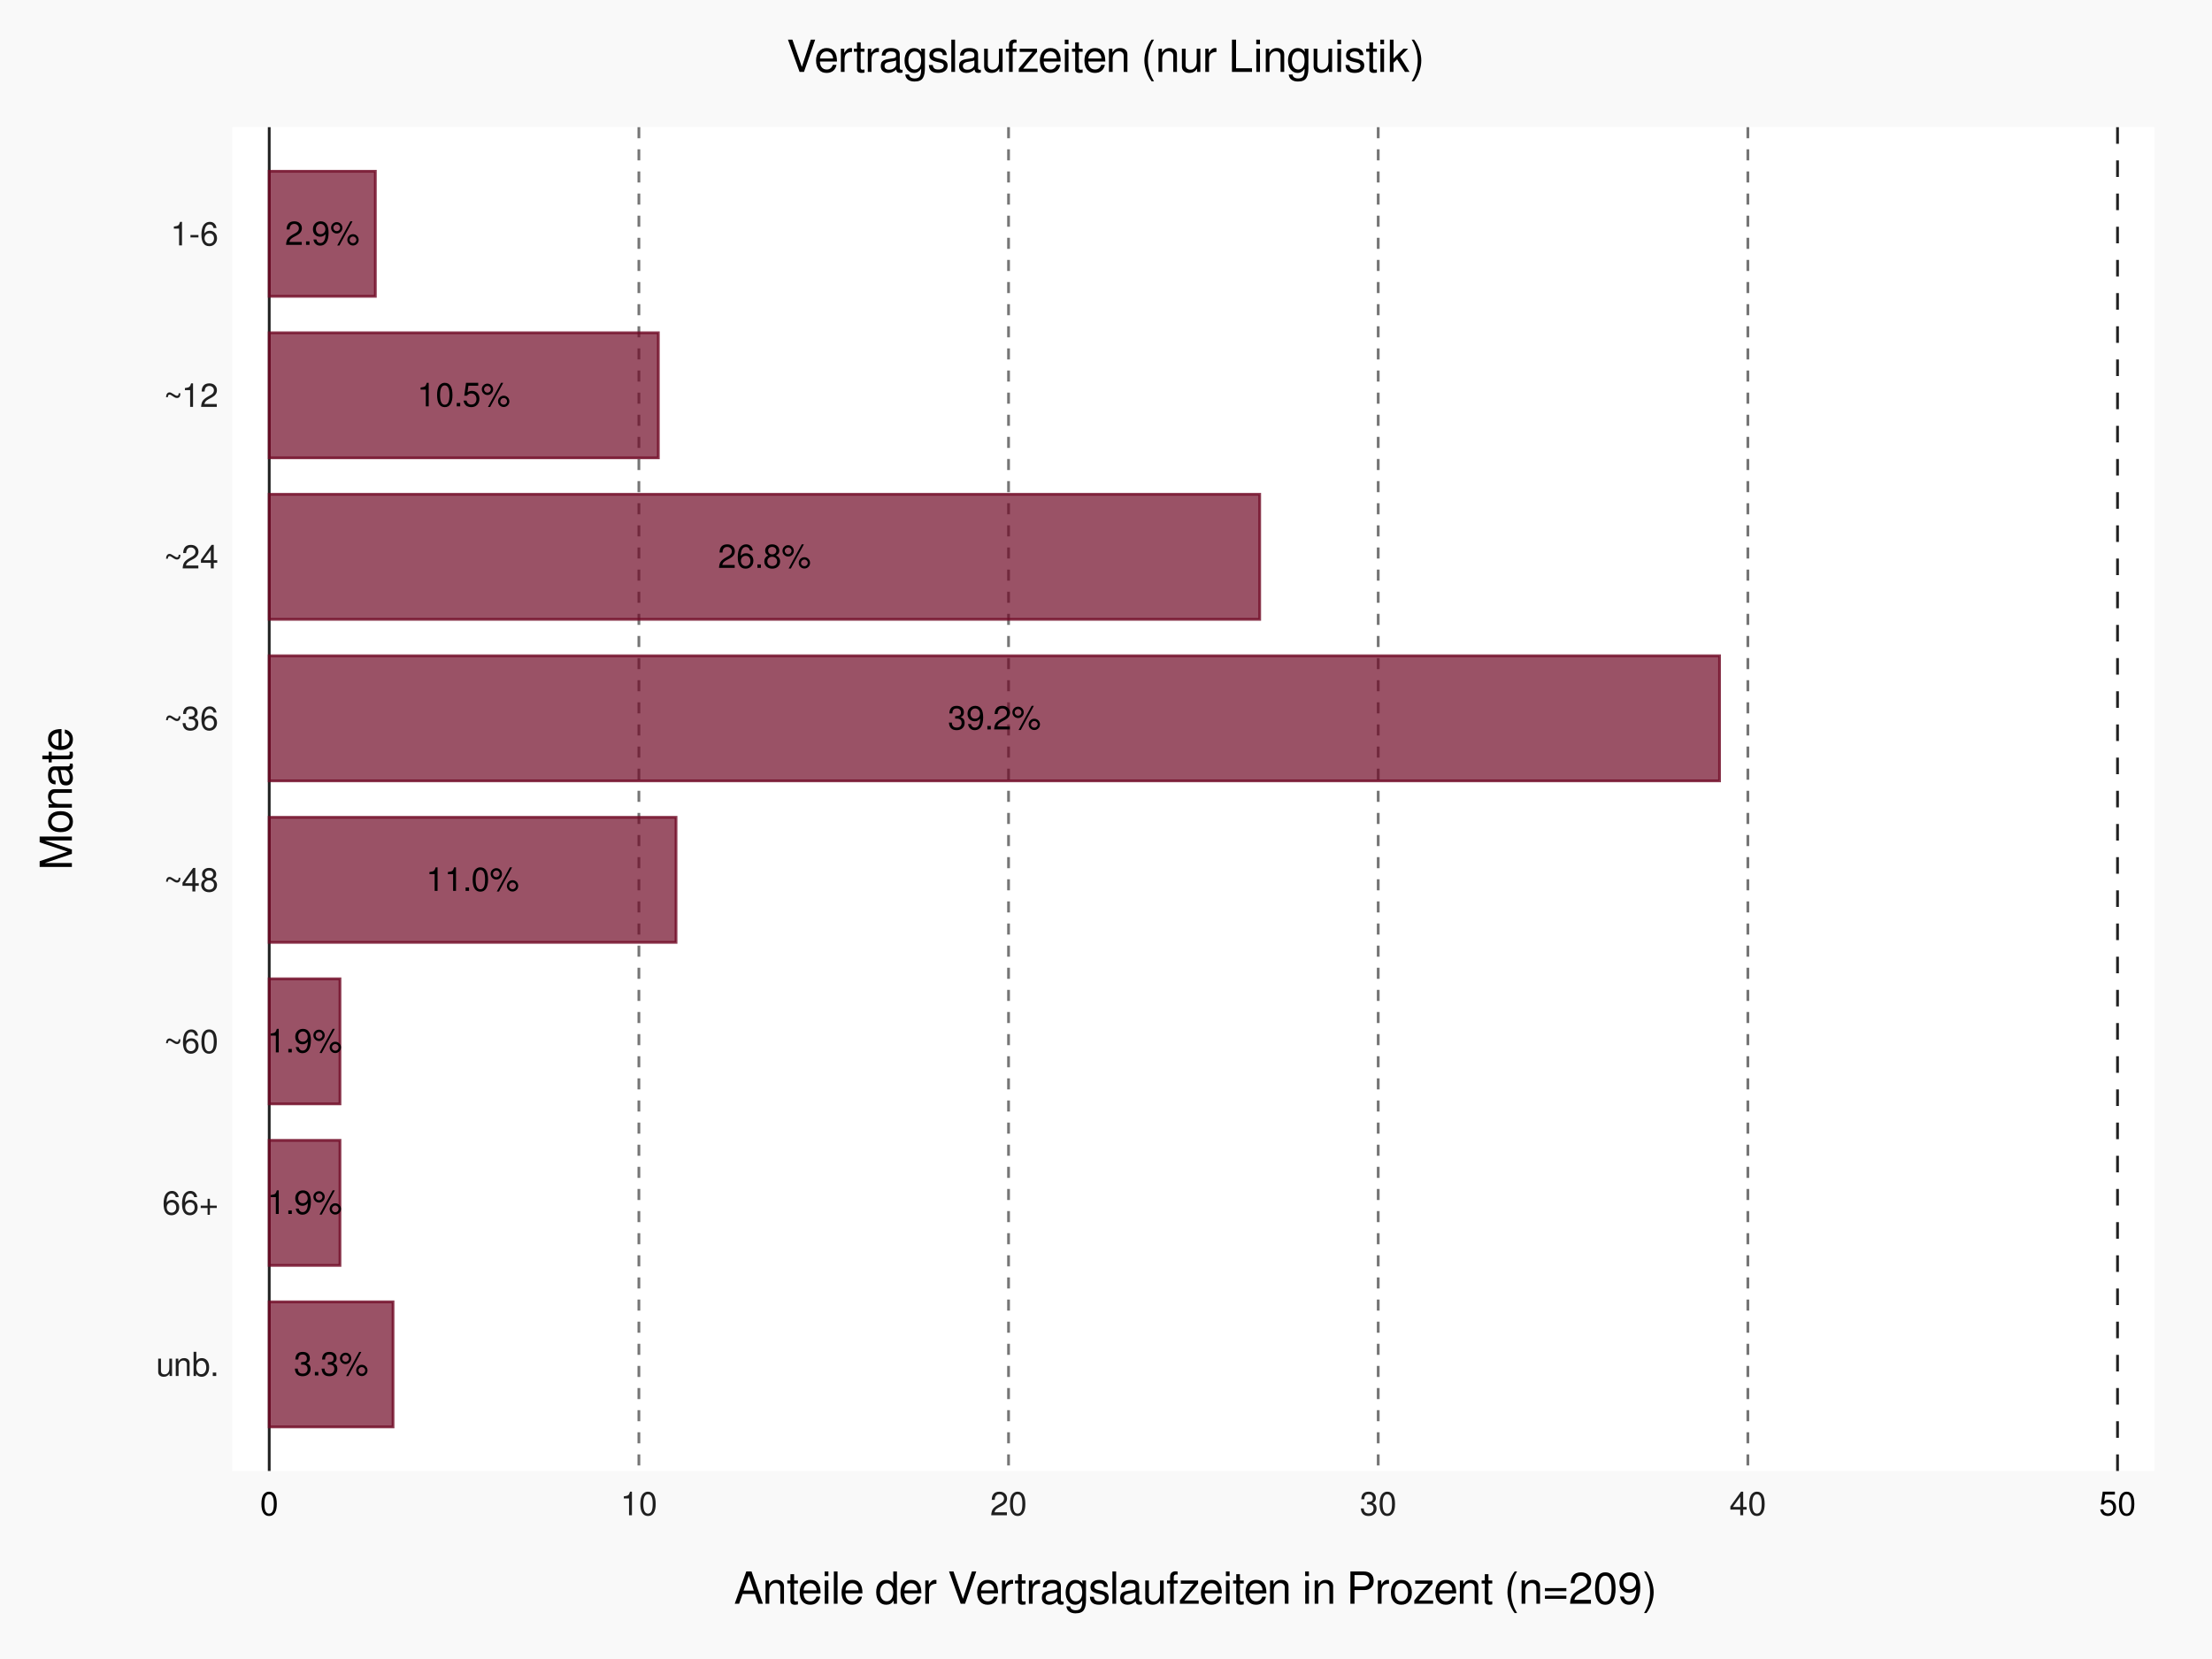
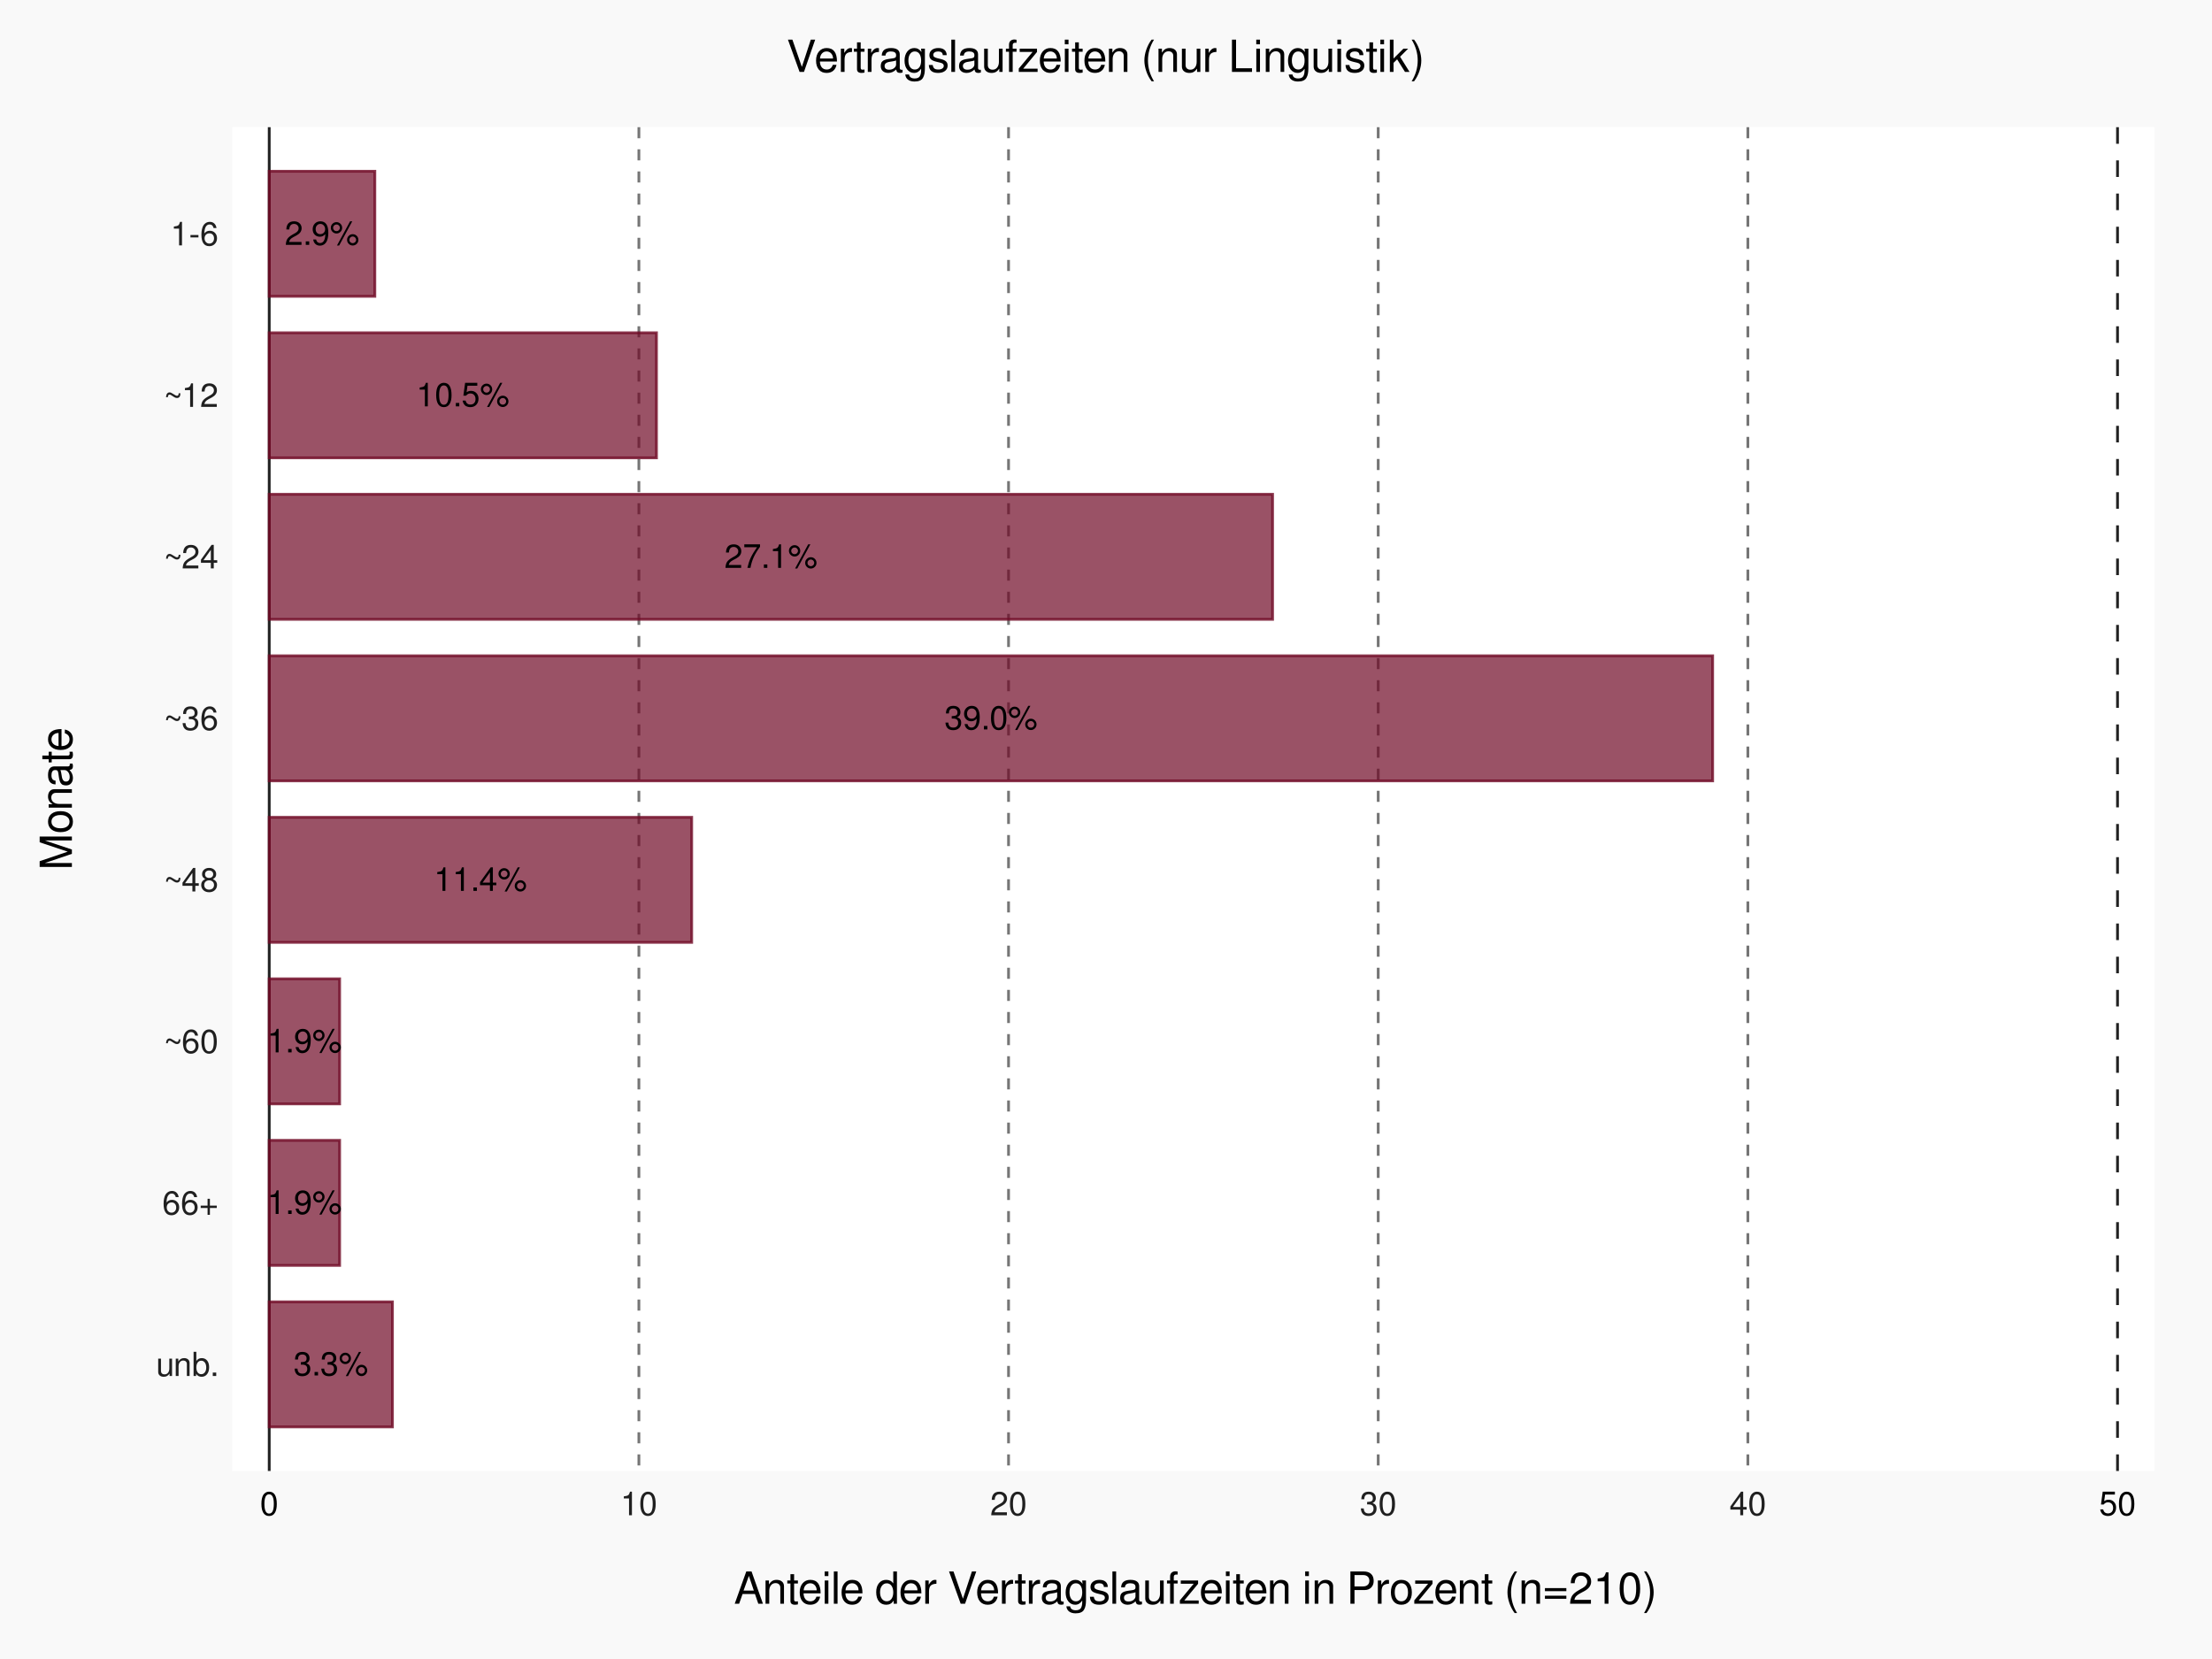
- <svg xmlns="http://www.w3.org/2000/svg" id="chart-6435b981-69fd-45cd-a3b1-42560e9b8cf0" class="pygal-chart" viewBox="0 0 800 600">
+ <svg xmlns="http://www.w3.org/2000/svg" id="chart-a49a5e18-487e-451c-a059-68bad5f910a6" class="pygal-chart" viewBox="0 0 800 600">
  <defs>
-     <style type="text/css">#chart-6435b981-69fd-45cd-a3b1-42560e9b8cf0{-webkit-user-select:none;-webkit-font-smoothing:antialiased;font-family:FreeSans}#chart-6435b981-69fd-45cd-a3b1-42560e9b8cf0 .title{font-family:FreeSans;font-size:16px}#chart-6435b981-69fd-45cd-a3b1-42560e9b8cf0 .legends .legend text{font-family:FreeSans;font-size:14px}#chart-6435b981-69fd-45cd-a3b1-42560e9b8cf0 .axis text{font-family:FreeSans;font-size:12px}#chart-6435b981-69fd-45cd-a3b1-42560e9b8cf0 .axis text.major{font-family:FreeSans;font-size:12px}#chart-6435b981-69fd-45cd-a3b1-42560e9b8cf0 .text-overlay text.value{font-family:FreeSans;font-size:12px}#chart-6435b981-69fd-45cd-a3b1-42560e9b8cf0 .text-overlay text.label{font-family:FreeSans;font-size:12px}#chart-6435b981-69fd-45cd-a3b1-42560e9b8cf0 .tooltip{font-family:FreeSans;font-size:14px}#chart-6435b981-69fd-45cd-a3b1-42560e9b8cf0 text.no_data{font-family:FreeSans;font-size:64px}
- #chart-6435b981-69fd-45cd-a3b1-42560e9b8cf0{background-color:rgba(249,249,249,1)}#chart-6435b981-69fd-45cd-a3b1-42560e9b8cf0 path,#chart-6435b981-69fd-45cd-a3b1-42560e9b8cf0 line,#chart-6435b981-69fd-45cd-a3b1-42560e9b8cf0 rect,#chart-6435b981-69fd-45cd-a3b1-42560e9b8cf0 circle{-webkit-transition:150ms;-moz-transition:150ms;transition:150ms}#chart-6435b981-69fd-45cd-a3b1-42560e9b8cf0 .graph &gt; .background{fill:rgba(249,249,249,1)}#chart-6435b981-69fd-45cd-a3b1-42560e9b8cf0 .plot &gt; .background{fill:rgba(255,255,255,1)}#chart-6435b981-69fd-45cd-a3b1-42560e9b8cf0 .graph{fill:rgba(0,0,0,.87)}#chart-6435b981-69fd-45cd-a3b1-42560e9b8cf0 text.no_data{fill:rgba(0,0,0,1)}#chart-6435b981-69fd-45cd-a3b1-42560e9b8cf0 .title{fill:rgba(0,0,0,1)}#chart-6435b981-69fd-45cd-a3b1-42560e9b8cf0 .legends .legend text{fill:rgba(0,0,0,.87)}#chart-6435b981-69fd-45cd-a3b1-42560e9b8cf0 .legends .legend:hover text{fill:rgba(0,0,0,1)}#chart-6435b981-69fd-45cd-a3b1-42560e9b8cf0 .axis .line{stroke:rgba(0,0,0,1)}#chart-6435b981-69fd-45cd-a3b1-42560e9b8cf0 .axis .guide.line{stroke:rgba(0,0,0,.54)}#chart-6435b981-69fd-45cd-a3b1-42560e9b8cf0 .axis .major.line{stroke:rgba(0,0,0,.87)}#chart-6435b981-69fd-45cd-a3b1-42560e9b8cf0 .axis text.major{fill:rgba(0,0,0,1)}#chart-6435b981-69fd-45cd-a3b1-42560e9b8cf0 .axis.y .guides:hover .guide.line,#chart-6435b981-69fd-45cd-a3b1-42560e9b8cf0 .line-graph .axis.x .guides:hover .guide.line,#chart-6435b981-69fd-45cd-a3b1-42560e9b8cf0 .stackedline-graph .axis.x .guides:hover .guide.line,#chart-6435b981-69fd-45cd-a3b1-42560e9b8cf0 .xy-graph .axis.x .guides:hover .guide.line{stroke:rgba(0,0,0,1)}#chart-6435b981-69fd-45cd-a3b1-42560e9b8cf0 .axis .guides:hover text{fill:rgba(0,0,0,1)}#chart-6435b981-69fd-45cd-a3b1-42560e9b8cf0 .reactive{fill-opacity:.7;stroke-opacity:.8}#chart-6435b981-69fd-45cd-a3b1-42560e9b8cf0 .ci{stroke:rgba(0,0,0,.87)}#chart-6435b981-69fd-45cd-a3b1-42560e9b8cf0 .reactive.active,#chart-6435b981-69fd-45cd-a3b1-42560e9b8cf0 .active .reactive{fill-opacity:.8;stroke-opacity:.9;stroke-width:4}#chart-6435b981-69fd-45cd-a3b1-42560e9b8cf0 .ci .reactive.active{stroke-width:1.5}#chart-6435b981-69fd-45cd-a3b1-42560e9b8cf0 .series text{fill:rgba(0,0,0,1)}#chart-6435b981-69fd-45cd-a3b1-42560e9b8cf0 .tooltip rect{fill:rgba(255,255,255,1);stroke:rgba(0,0,0,1);-webkit-transition:opacity 150ms;-moz-transition:opacity 150ms;transition:opacity 150ms}#chart-6435b981-69fd-45cd-a3b1-42560e9b8cf0 .tooltip .label{fill:rgba(0,0,0,.87)}#chart-6435b981-69fd-45cd-a3b1-42560e9b8cf0 .tooltip .label{fill:rgba(0,0,0,.87)}#chart-6435b981-69fd-45cd-a3b1-42560e9b8cf0 .tooltip .legend{font-size:.8em;fill:rgba(0,0,0,.54)}#chart-6435b981-69fd-45cd-a3b1-42560e9b8cf0 .tooltip .x_label{font-size:.6em;fill:rgba(0,0,0,1)}#chart-6435b981-69fd-45cd-a3b1-42560e9b8cf0 .tooltip .xlink{font-size:.5em;text-decoration:underline}#chart-6435b981-69fd-45cd-a3b1-42560e9b8cf0 .tooltip .value{font-size:1.5em}#chart-6435b981-69fd-45cd-a3b1-42560e9b8cf0 .bound{font-size:.5em}#chart-6435b981-69fd-45cd-a3b1-42560e9b8cf0 .max-value{font-size:.75em;fill:rgba(0,0,0,.54)}#chart-6435b981-69fd-45cd-a3b1-42560e9b8cf0 .map-element{fill:rgba(255,255,255,1);stroke:rgba(0,0,0,.54) !important}#chart-6435b981-69fd-45cd-a3b1-42560e9b8cf0 .map-element .reactive{fill-opacity:inherit;stroke-opacity:inherit}#chart-6435b981-69fd-45cd-a3b1-42560e9b8cf0 .color-0,#chart-6435b981-69fd-45cd-a3b1-42560e9b8cf0 .color-0 a:visited{stroke:#700925;fill:#700925}#chart-6435b981-69fd-45cd-a3b1-42560e9b8cf0 .text-overlay .color-0 text{fill:black}
- #chart-6435b981-69fd-45cd-a3b1-42560e9b8cf0 text.no_data{text-anchor:middle}#chart-6435b981-69fd-45cd-a3b1-42560e9b8cf0 .guide.line{fill:none}#chart-6435b981-69fd-45cd-a3b1-42560e9b8cf0 .centered{text-anchor:middle}#chart-6435b981-69fd-45cd-a3b1-42560e9b8cf0 .title{text-anchor:middle}#chart-6435b981-69fd-45cd-a3b1-42560e9b8cf0 .legends .legend text{fill-opacity:1}#chart-6435b981-69fd-45cd-a3b1-42560e9b8cf0 .axis.x text{text-anchor:middle}#chart-6435b981-69fd-45cd-a3b1-42560e9b8cf0 .axis.x:not(.web) text[transform]{text-anchor:start}#chart-6435b981-69fd-45cd-a3b1-42560e9b8cf0 .axis.x:not(.web) text[transform].backwards{text-anchor:end}#chart-6435b981-69fd-45cd-a3b1-42560e9b8cf0 .axis.y text{text-anchor:end}#chart-6435b981-69fd-45cd-a3b1-42560e9b8cf0 .axis.y text[transform].backwards{text-anchor:start}#chart-6435b981-69fd-45cd-a3b1-42560e9b8cf0 .axis.y2 text{text-anchor:start}#chart-6435b981-69fd-45cd-a3b1-42560e9b8cf0 .axis.y2 text[transform].backwards{text-anchor:end}#chart-6435b981-69fd-45cd-a3b1-42560e9b8cf0 .axis .guide.line{stroke-dasharray:4,4}#chart-6435b981-69fd-45cd-a3b1-42560e9b8cf0 .axis .major.guide.line{stroke-dasharray:6,6}#chart-6435b981-69fd-45cd-a3b1-42560e9b8cf0 .horizontal .axis.y .guide.line,#chart-6435b981-69fd-45cd-a3b1-42560e9b8cf0 .horizontal .axis.y2 .guide.line,#chart-6435b981-69fd-45cd-a3b1-42560e9b8cf0 .vertical .axis.x .guide.line{opacity:0}#chart-6435b981-69fd-45cd-a3b1-42560e9b8cf0 .horizontal .axis.always_show .guide.line,#chart-6435b981-69fd-45cd-a3b1-42560e9b8cf0 .vertical .axis.always_show .guide.line{opacity:1 !important}#chart-6435b981-69fd-45cd-a3b1-42560e9b8cf0 .axis.y .guides:hover .guide.line,#chart-6435b981-69fd-45cd-a3b1-42560e9b8cf0 .axis.y2 .guides:hover .guide.line,#chart-6435b981-69fd-45cd-a3b1-42560e9b8cf0 .axis.x .guides:hover .guide.line{opacity:1}#chart-6435b981-69fd-45cd-a3b1-42560e9b8cf0 .axis .guides:hover text{opacity:1}#chart-6435b981-69fd-45cd-a3b1-42560e9b8cf0 .nofill{fill:none}#chart-6435b981-69fd-45cd-a3b1-42560e9b8cf0 .subtle-fill{fill-opacity:.2}#chart-6435b981-69fd-45cd-a3b1-42560e9b8cf0 .dot{stroke-width:1px;fill-opacity:1}#chart-6435b981-69fd-45cd-a3b1-42560e9b8cf0 .dot.active{stroke-width:5px}#chart-6435b981-69fd-45cd-a3b1-42560e9b8cf0 .dot.negative{fill:transparent}#chart-6435b981-69fd-45cd-a3b1-42560e9b8cf0 text,#chart-6435b981-69fd-45cd-a3b1-42560e9b8cf0 tspan{stroke:none !important}#chart-6435b981-69fd-45cd-a3b1-42560e9b8cf0 .series text.active{opacity:1}#chart-6435b981-69fd-45cd-a3b1-42560e9b8cf0 .tooltip rect{fill-opacity:.95;stroke-width:.5}#chart-6435b981-69fd-45cd-a3b1-42560e9b8cf0 .tooltip text{fill-opacity:1}#chart-6435b981-69fd-45cd-a3b1-42560e9b8cf0 .showable{visibility:hidden}#chart-6435b981-69fd-45cd-a3b1-42560e9b8cf0 .showable.shown{visibility:visible}#chart-6435b981-69fd-45cd-a3b1-42560e9b8cf0 .gauge-background{fill:rgba(229,229,229,1);stroke:none}#chart-6435b981-69fd-45cd-a3b1-42560e9b8cf0 .bg-lines{stroke:rgba(249,249,249,1);stroke-width:2px}</style>
+     <style type="text/css">#chart-a49a5e18-487e-451c-a059-68bad5f910a6{-webkit-user-select:none;-webkit-font-smoothing:antialiased;font-family:FreeSans}#chart-a49a5e18-487e-451c-a059-68bad5f910a6 .title{font-family:FreeSans;font-size:16px}#chart-a49a5e18-487e-451c-a059-68bad5f910a6 .legends .legend text{font-family:FreeSans;font-size:14px}#chart-a49a5e18-487e-451c-a059-68bad5f910a6 .axis text{font-family:FreeSans;font-size:12px}#chart-a49a5e18-487e-451c-a059-68bad5f910a6 .axis text.major{font-family:FreeSans;font-size:12px}#chart-a49a5e18-487e-451c-a059-68bad5f910a6 .text-overlay text.value{font-family:FreeSans;font-size:12px}#chart-a49a5e18-487e-451c-a059-68bad5f910a6 .text-overlay text.label{font-family:FreeSans;font-size:12px}#chart-a49a5e18-487e-451c-a059-68bad5f910a6 .tooltip{font-family:FreeSans;font-size:14px}#chart-a49a5e18-487e-451c-a059-68bad5f910a6 text.no_data{font-family:FreeSans;font-size:64px}
+ #chart-a49a5e18-487e-451c-a059-68bad5f910a6{background-color:rgba(249,249,249,1)}#chart-a49a5e18-487e-451c-a059-68bad5f910a6 path,#chart-a49a5e18-487e-451c-a059-68bad5f910a6 line,#chart-a49a5e18-487e-451c-a059-68bad5f910a6 rect,#chart-a49a5e18-487e-451c-a059-68bad5f910a6 circle{-webkit-transition:150ms;-moz-transition:150ms;transition:150ms}#chart-a49a5e18-487e-451c-a059-68bad5f910a6 .graph &gt; .background{fill:rgba(249,249,249,1)}#chart-a49a5e18-487e-451c-a059-68bad5f910a6 .plot &gt; .background{fill:rgba(255,255,255,1)}#chart-a49a5e18-487e-451c-a059-68bad5f910a6 .graph{fill:rgba(0,0,0,.87)}#chart-a49a5e18-487e-451c-a059-68bad5f910a6 text.no_data{fill:rgba(0,0,0,1)}#chart-a49a5e18-487e-451c-a059-68bad5f910a6 .title{fill:rgba(0,0,0,1)}#chart-a49a5e18-487e-451c-a059-68bad5f910a6 .legends .legend text{fill:rgba(0,0,0,.87)}#chart-a49a5e18-487e-451c-a059-68bad5f910a6 .legends .legend:hover text{fill:rgba(0,0,0,1)}#chart-a49a5e18-487e-451c-a059-68bad5f910a6 .axis .line{stroke:rgba(0,0,0,1)}#chart-a49a5e18-487e-451c-a059-68bad5f910a6 .axis .guide.line{stroke:rgba(0,0,0,.54)}#chart-a49a5e18-487e-451c-a059-68bad5f910a6 .axis .major.line{stroke:rgba(0,0,0,.87)}#chart-a49a5e18-487e-451c-a059-68bad5f910a6 .axis text.major{fill:rgba(0,0,0,1)}#chart-a49a5e18-487e-451c-a059-68bad5f910a6 .axis.y .guides:hover .guide.line,#chart-a49a5e18-487e-451c-a059-68bad5f910a6 .line-graph .axis.x .guides:hover .guide.line,#chart-a49a5e18-487e-451c-a059-68bad5f910a6 .stackedline-graph .axis.x .guides:hover .guide.line,#chart-a49a5e18-487e-451c-a059-68bad5f910a6 .xy-graph .axis.x .guides:hover .guide.line{stroke:rgba(0,0,0,1)}#chart-a49a5e18-487e-451c-a059-68bad5f910a6 .axis .guides:hover text{fill:rgba(0,0,0,1)}#chart-a49a5e18-487e-451c-a059-68bad5f910a6 .reactive{fill-opacity:.7;stroke-opacity:.8}#chart-a49a5e18-487e-451c-a059-68bad5f910a6 .ci{stroke:rgba(0,0,0,.87)}#chart-a49a5e18-487e-451c-a059-68bad5f910a6 .reactive.active,#chart-a49a5e18-487e-451c-a059-68bad5f910a6 .active .reactive{fill-opacity:.8;stroke-opacity:.9;stroke-width:4}#chart-a49a5e18-487e-451c-a059-68bad5f910a6 .ci .reactive.active{stroke-width:1.5}#chart-a49a5e18-487e-451c-a059-68bad5f910a6 .series text{fill:rgba(0,0,0,1)}#chart-a49a5e18-487e-451c-a059-68bad5f910a6 .tooltip rect{fill:rgba(255,255,255,1);stroke:rgba(0,0,0,1);-webkit-transition:opacity 150ms;-moz-transition:opacity 150ms;transition:opacity 150ms}#chart-a49a5e18-487e-451c-a059-68bad5f910a6 .tooltip .label{fill:rgba(0,0,0,.87)}#chart-a49a5e18-487e-451c-a059-68bad5f910a6 .tooltip .label{fill:rgba(0,0,0,.87)}#chart-a49a5e18-487e-451c-a059-68bad5f910a6 .tooltip .legend{font-size:.8em;fill:rgba(0,0,0,.54)}#chart-a49a5e18-487e-451c-a059-68bad5f910a6 .tooltip .x_label{font-size:.6em;fill:rgba(0,0,0,1)}#chart-a49a5e18-487e-451c-a059-68bad5f910a6 .tooltip .xlink{font-size:.5em;text-decoration:underline}#chart-a49a5e18-487e-451c-a059-68bad5f910a6 .tooltip .value{font-size:1.5em}#chart-a49a5e18-487e-451c-a059-68bad5f910a6 .bound{font-size:.5em}#chart-a49a5e18-487e-451c-a059-68bad5f910a6 .max-value{font-size:.75em;fill:rgba(0,0,0,.54)}#chart-a49a5e18-487e-451c-a059-68bad5f910a6 .map-element{fill:rgba(255,255,255,1);stroke:rgba(0,0,0,.54) !important}#chart-a49a5e18-487e-451c-a059-68bad5f910a6 .map-element .reactive{fill-opacity:inherit;stroke-opacity:inherit}#chart-a49a5e18-487e-451c-a059-68bad5f910a6 .color-0,#chart-a49a5e18-487e-451c-a059-68bad5f910a6 .color-0 a:visited{stroke:#700925;fill:#700925}#chart-a49a5e18-487e-451c-a059-68bad5f910a6 .text-overlay .color-0 text{fill:black}
+ #chart-a49a5e18-487e-451c-a059-68bad5f910a6 text.no_data{text-anchor:middle}#chart-a49a5e18-487e-451c-a059-68bad5f910a6 .guide.line{fill:none}#chart-a49a5e18-487e-451c-a059-68bad5f910a6 .centered{text-anchor:middle}#chart-a49a5e18-487e-451c-a059-68bad5f910a6 .title{text-anchor:middle}#chart-a49a5e18-487e-451c-a059-68bad5f910a6 .legends .legend text{fill-opacity:1}#chart-a49a5e18-487e-451c-a059-68bad5f910a6 .axis.x text{text-anchor:middle}#chart-a49a5e18-487e-451c-a059-68bad5f910a6 .axis.x:not(.web) text[transform]{text-anchor:start}#chart-a49a5e18-487e-451c-a059-68bad5f910a6 .axis.x:not(.web) text[transform].backwards{text-anchor:end}#chart-a49a5e18-487e-451c-a059-68bad5f910a6 .axis.y text{text-anchor:end}#chart-a49a5e18-487e-451c-a059-68bad5f910a6 .axis.y text[transform].backwards{text-anchor:start}#chart-a49a5e18-487e-451c-a059-68bad5f910a6 .axis.y2 text{text-anchor:start}#chart-a49a5e18-487e-451c-a059-68bad5f910a6 .axis.y2 text[transform].backwards{text-anchor:end}#chart-a49a5e18-487e-451c-a059-68bad5f910a6 .axis .guide.line{stroke-dasharray:4,4}#chart-a49a5e18-487e-451c-a059-68bad5f910a6 .axis .major.guide.line{stroke-dasharray:6,6}#chart-a49a5e18-487e-451c-a059-68bad5f910a6 .horizontal .axis.y .guide.line,#chart-a49a5e18-487e-451c-a059-68bad5f910a6 .horizontal .axis.y2 .guide.line,#chart-a49a5e18-487e-451c-a059-68bad5f910a6 .vertical .axis.x .guide.line{opacity:0}#chart-a49a5e18-487e-451c-a059-68bad5f910a6 .horizontal .axis.always_show .guide.line,#chart-a49a5e18-487e-451c-a059-68bad5f910a6 .vertical .axis.always_show .guide.line{opacity:1 !important}#chart-a49a5e18-487e-451c-a059-68bad5f910a6 .axis.y .guides:hover .guide.line,#chart-a49a5e18-487e-451c-a059-68bad5f910a6 .axis.y2 .guides:hover .guide.line,#chart-a49a5e18-487e-451c-a059-68bad5f910a6 .axis.x .guides:hover .guide.line{opacity:1}#chart-a49a5e18-487e-451c-a059-68bad5f910a6 .axis .guides:hover text{opacity:1}#chart-a49a5e18-487e-451c-a059-68bad5f910a6 .nofill{fill:none}#chart-a49a5e18-487e-451c-a059-68bad5f910a6 .subtle-fill{fill-opacity:.2}#chart-a49a5e18-487e-451c-a059-68bad5f910a6 .dot{stroke-width:1px;fill-opacity:1}#chart-a49a5e18-487e-451c-a059-68bad5f910a6 .dot.active{stroke-width:5px}#chart-a49a5e18-487e-451c-a059-68bad5f910a6 .dot.negative{fill:transparent}#chart-a49a5e18-487e-451c-a059-68bad5f910a6 text,#chart-a49a5e18-487e-451c-a059-68bad5f910a6 tspan{stroke:none !important}#chart-a49a5e18-487e-451c-a059-68bad5f910a6 .series text.active{opacity:1}#chart-a49a5e18-487e-451c-a059-68bad5f910a6 .tooltip rect{fill-opacity:.95;stroke-width:.5}#chart-a49a5e18-487e-451c-a059-68bad5f910a6 .tooltip text{fill-opacity:1}#chart-a49a5e18-487e-451c-a059-68bad5f910a6 .showable{visibility:hidden}#chart-a49a5e18-487e-451c-a059-68bad5f910a6 .showable.shown{visibility:visible}#chart-a49a5e18-487e-451c-a059-68bad5f910a6 .gauge-background{fill:rgba(229,229,229,1);stroke:none}#chart-a49a5e18-487e-451c-a059-68bad5f910a6 .bg-lines{stroke:rgba(249,249,249,1);stroke-width:2px}</style>
  </defs>
  <g class="graph horizontalbar-graph horizontal">
    <rect x="0" y="0" width="800" height="600" class="background" />
    <g transform="translate(84, 46)" class="plot">
      <rect x="0" y="0" width="695.2" height="486" class="background" />
      <g class="axis y">
        <g class="guides">
          <text x="-5" y="451.647" class="">unb.</text>
        </g>
        <g class="guides">
          <text x="-5" y="393.234" class="">66+</text>
        </g>
        <g class="guides">
          <text x="-5" y="334.82" class="">~60</text>
        </g>
        <g class="guides">
          <text x="-5" y="276.407" class="">~48</text>
        </g>
        <g class="guides">
          <text x="-5" y="217.993" class="">~36</text>
        </g>
        <g class="guides">
          <text x="-5" y="159.58" class="">~24</text>
        </g>
        <g class="guides">
          <text x="-5" y="101.166" class="">~12</text>
        </g>
        <g class="guides">
          <text x="-5" y="42.753" class="">1-6</text>
        </g>
      </g>
      <g class="axis x always_show">
        <g class="guides">
          <path d="M13.369 0 v486" class="axis major line" />
          <text x="13.369" y="502.0" class="major">0</text>
        </g>
        <g class="guides">
          <path d="M147.062 0 v486" class="guide line" />
          <text x="147.062" y="502.0" class="">10</text>
        </g>
        <g class="guides">
          <path d="M280.754 0 v486" class="guide line" />
          <text x="280.754" y="502.0" class="">20</text>
        </g>
        <g class="guides">
          <path d="M414.446 0 v486" class="guide line" />
          <text x="414.446" y="502.0" class="">30</text>
        </g>
        <g class="guides">
          <path d="M548.138 0 v486" class="guide line" />
          <text x="548.138" y="502.0" class="">40</text>
        </g>
        <g class="guides">
          <path d="M681.831 0 v486" class="major guide line" />
          <text x="681.831" y="502.0" class="major">50</text>
        </g>
      </g>
      <g class="series serie-0 color-0">
        <g class="bars">
          <g class="bar">
-             <rect x="13.369" y="424.829" rx="0" ry="0" width="44.777" height="45.235" class="rect reactive tooltip-trigger" />
+             <rect x="13.369" y="424.829" rx="0" ry="0" width="44.564" height="45.235" class="rect reactive tooltip-trigger" />
          </g>
          <g class="bar">
-             <rect x="13.369" y="366.416" rx="0" ry="0" width="25.587" height="45.235" class="rect reactive tooltip-trigger" />
+             <rect x="13.369" y="366.416" rx="0" ry="0" width="25.465" height="45.235" class="rect reactive tooltip-trigger" />
          </g>
          <g class="bar">
-             <rect x="13.369" y="308.003" rx="0" ry="0" width="25.587" height="45.235" class="rect reactive tooltip-trigger" />
+             <rect x="13.369" y="308.003" rx="0" ry="0" width="25.465" height="45.235" class="rect reactive tooltip-trigger" />
          </g>
          <g class="bar">
-             <rect x="13.369" y="249.589" rx="0" ry="0" width="147.126" height="45.235" class="rect reactive tooltip-trigger" />
+             <rect x="13.369" y="249.589" rx="0" ry="0" width="152.791" height="45.235" class="rect reactive tooltip-trigger" />
          </g>
          <g class="bar">
-             <rect x="13.369" y="191.176" rx="0" ry="0" width="524.534" height="45.235" class="rect reactive tooltip-trigger" />
+             <rect x="13.369" y="191.176" rx="0" ry="0" width="522.037" height="45.235" class="rect reactive tooltip-trigger" />
          </g>
          <g class="bar">
-             <rect x="13.369" y="132.762" rx="0" ry="0" width="358.219" height="45.235" class="rect reactive tooltip-trigger" />
+             <rect x="13.369" y="132.762" rx="0" ry="0" width="362.879" height="45.235" class="rect reactive tooltip-trigger" />
          </g>
          <g class="bar">
-             <rect x="13.369" y="74.349" rx="0" ry="0" width="140.729" height="45.235" class="rect reactive tooltip-trigger" />
+             <rect x="13.369" y="74.349" rx="0" ry="0" width="140.059" height="45.235" class="rect reactive tooltip-trigger" />
          </g>
          <g class="bar">
-             <rect x="13.369" y="15.935" rx="0" ry="0" width="38.381" height="45.235" class="rect reactive tooltip-trigger" />
+             <rect x="13.369" y="15.935" rx="0" ry="0" width="38.198" height="45.235" class="rect reactive tooltip-trigger" />
          </g>
        </g>
      </g>
    </g>
    <g class="titles">
      <text x="400.0" y="26" class="title plot_title">Vertragslaufzeiten (nur Linguistik)</text>
-       <text x="432.4" y="580" class="title">Anteile der Vertragslaufzeiten in Prozent (n=209)</text>
+       <text x="432.4" y="580" class="title">Anteile der Vertragslaufzeiten in Prozent (n=210)</text>
      <text x="0" y="315.0" class="title" transform="rotate(-90 0 289)">Monate</text>
    </g>
    <g transform="translate(84, 46)" class="plot overlay">
      <g class="series serie-0 color-0" />
    </g>
    <g transform="translate(84, 46)" class="plot text-overlay">
      <g class="series serie-0 color-0">
-         <text text-anchor="middle" x="35.758" y="451.447" class="value">3.3%</text>
-         <text text-anchor="middle" x="26.163" y="393.034" class="value">1.9%</text>
-         <text text-anchor="middle" x="26.163" y="334.62" class="value">1.9%</text>
-         <text text-anchor="middle" x="86.932" y="276.207" class="value">11.0%</text>
-         <text text-anchor="middle" x="275.636" y="217.793" class="value">39.2%</text>
-         <text text-anchor="middle" x="192.479" y="159.38" class="value">26.8%</text>
-         <text text-anchor="middle" x="83.734" y="100.966" class="value">10.5%</text>
-         <text text-anchor="middle" x="32.56" y="42.553" class="value">2.9%</text>
+         <text text-anchor="middle" x="35.651" y="451.447" class="value">3.3%</text>
+         <text text-anchor="middle" x="26.102" y="393.034" class="value">1.9%</text>
+         <text text-anchor="middle" x="26.102" y="334.62" class="value">1.9%</text>
+         <text text-anchor="middle" x="89.765" y="276.207" class="value">11.4%</text>
+         <text text-anchor="middle" x="274.388" y="217.793" class="value">39.0%</text>
+         <text text-anchor="middle" x="194.809" y="159.38" class="value">27.1%</text>
+         <text text-anchor="middle" x="83.399" y="100.966" class="value">10.5%</text>
+         <text text-anchor="middle" x="32.468" y="42.553" class="value">2.9%</text>
      </g>
    </g>
    <g transform="translate(84, 46)" class="plot tooltip-overlay">
      <g transform="translate(0 0)" style="opacity: 0" class="tooltip">
        <rect rx="0" ry="0" width="0" height="0" class="tooltip-box" />
        <g class="text" />
      </g>
    </g>
  </g>
</svg>
